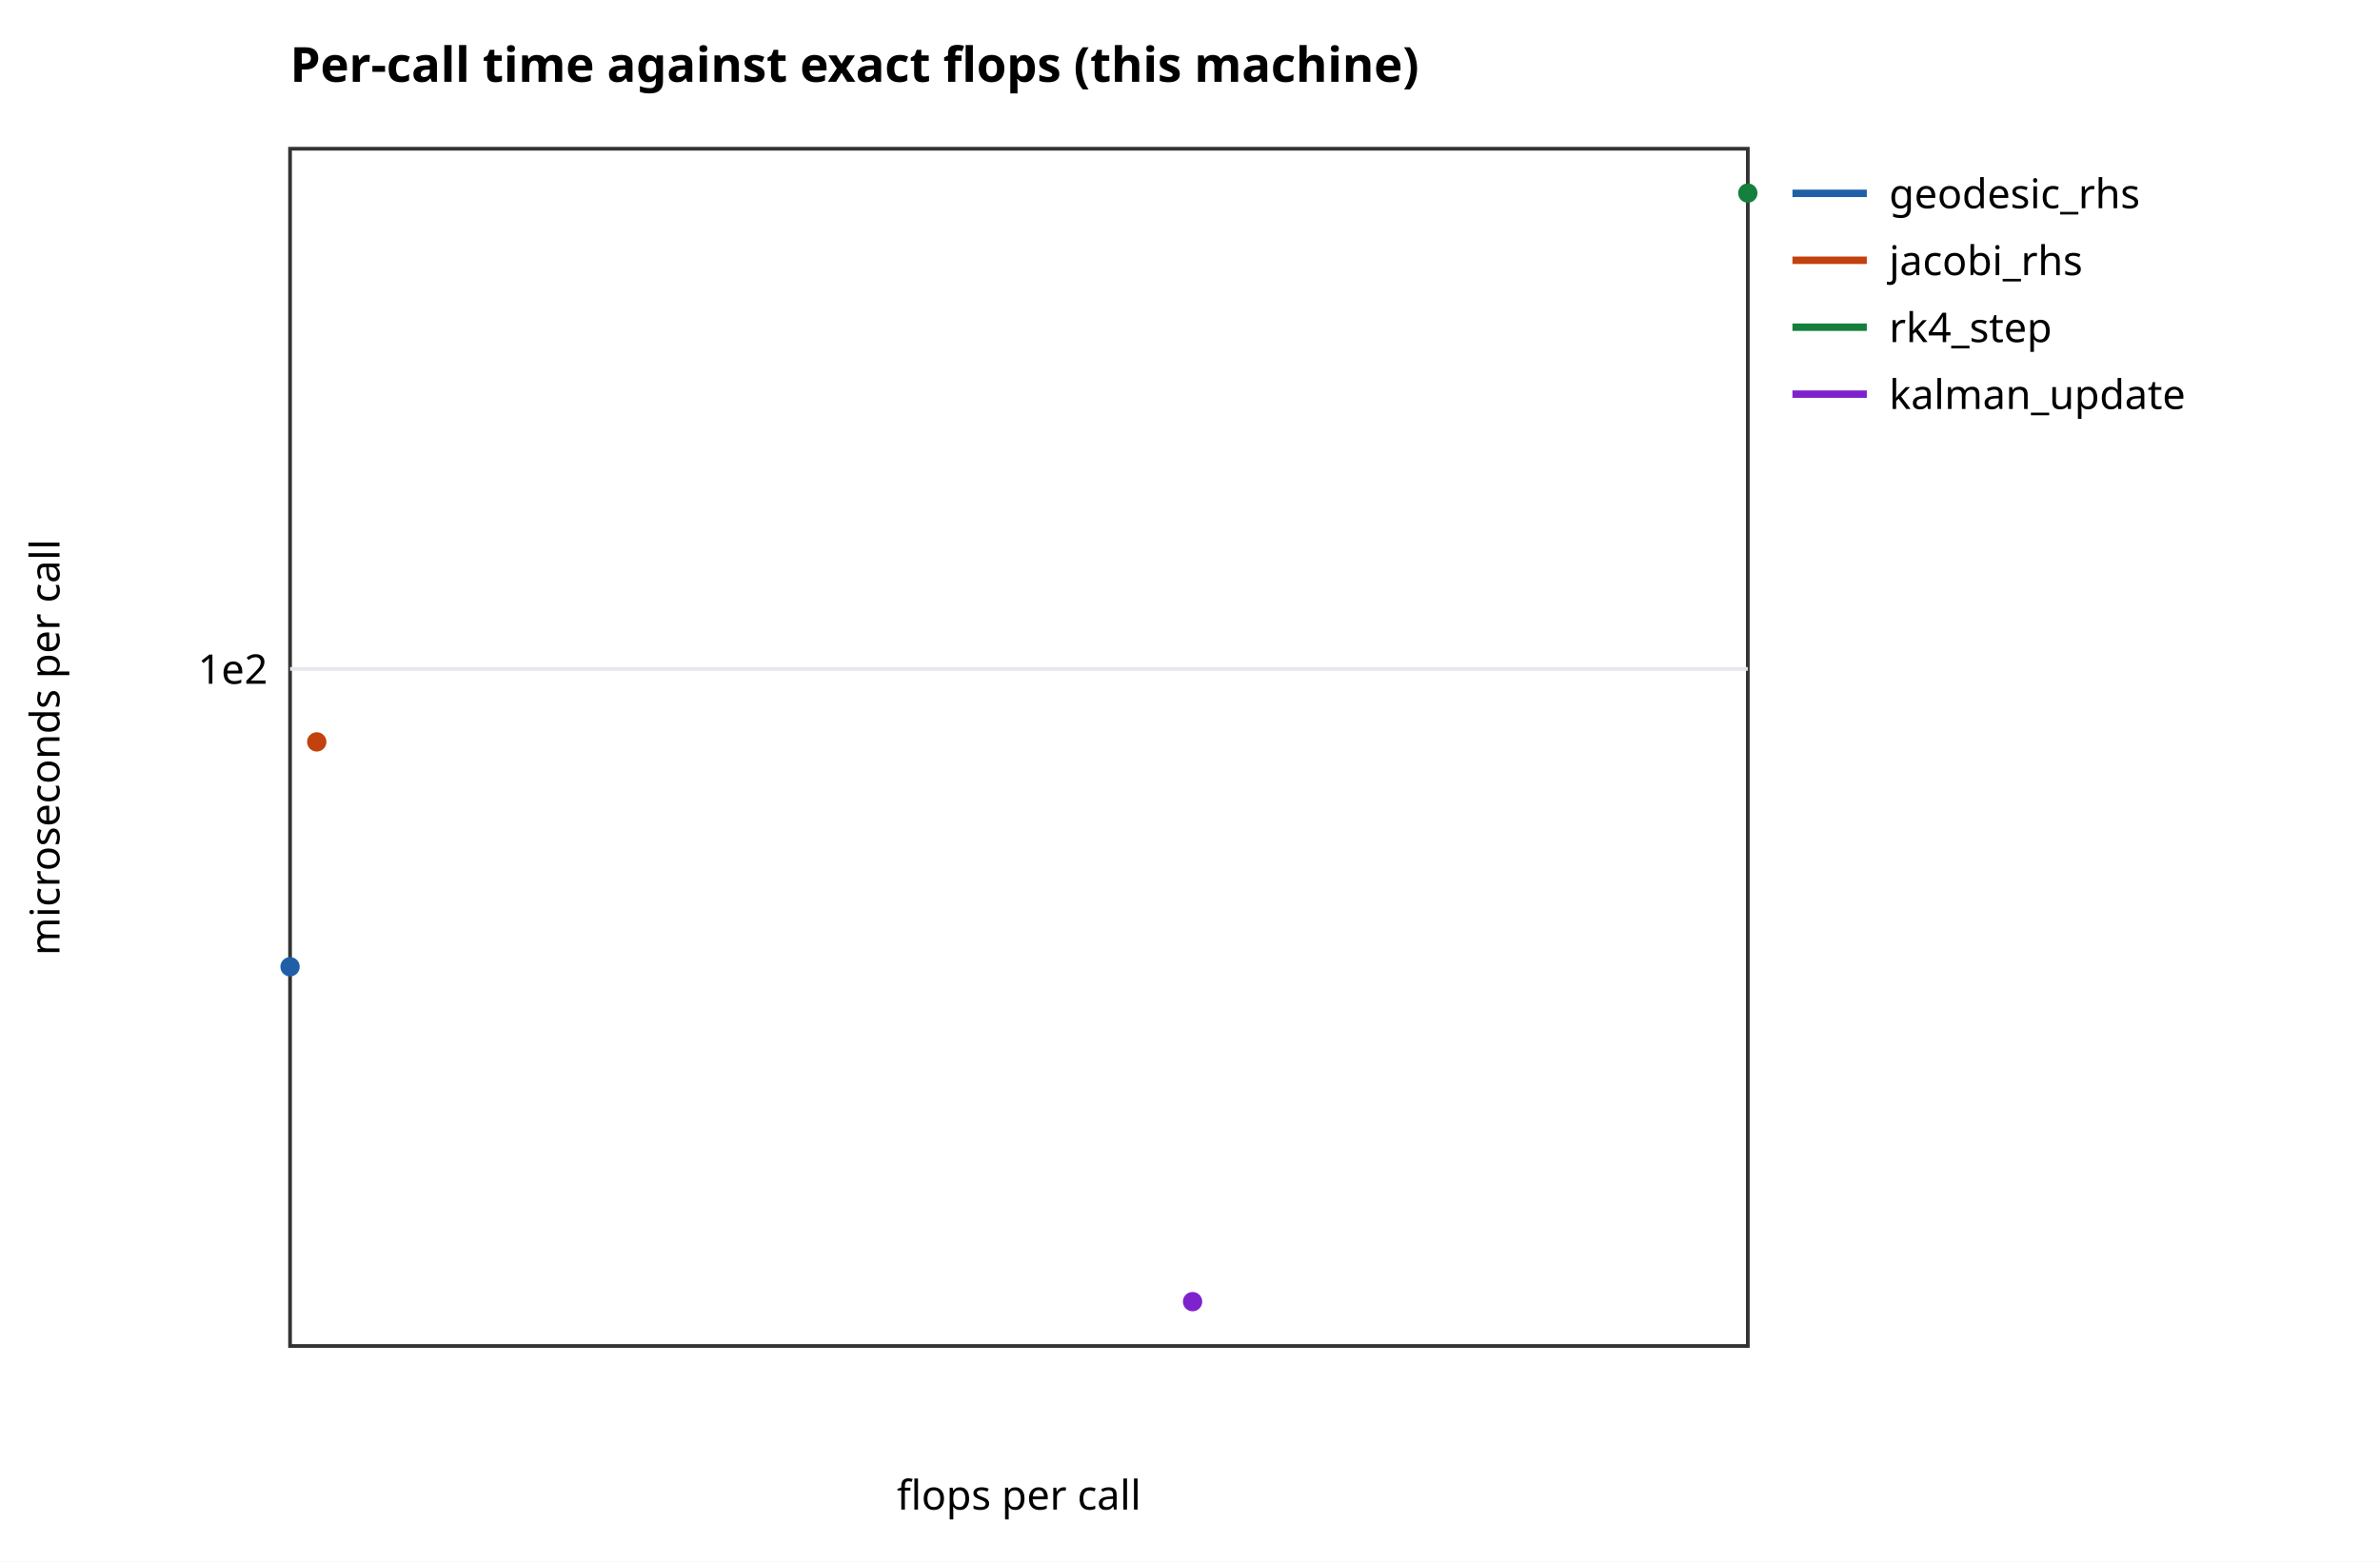
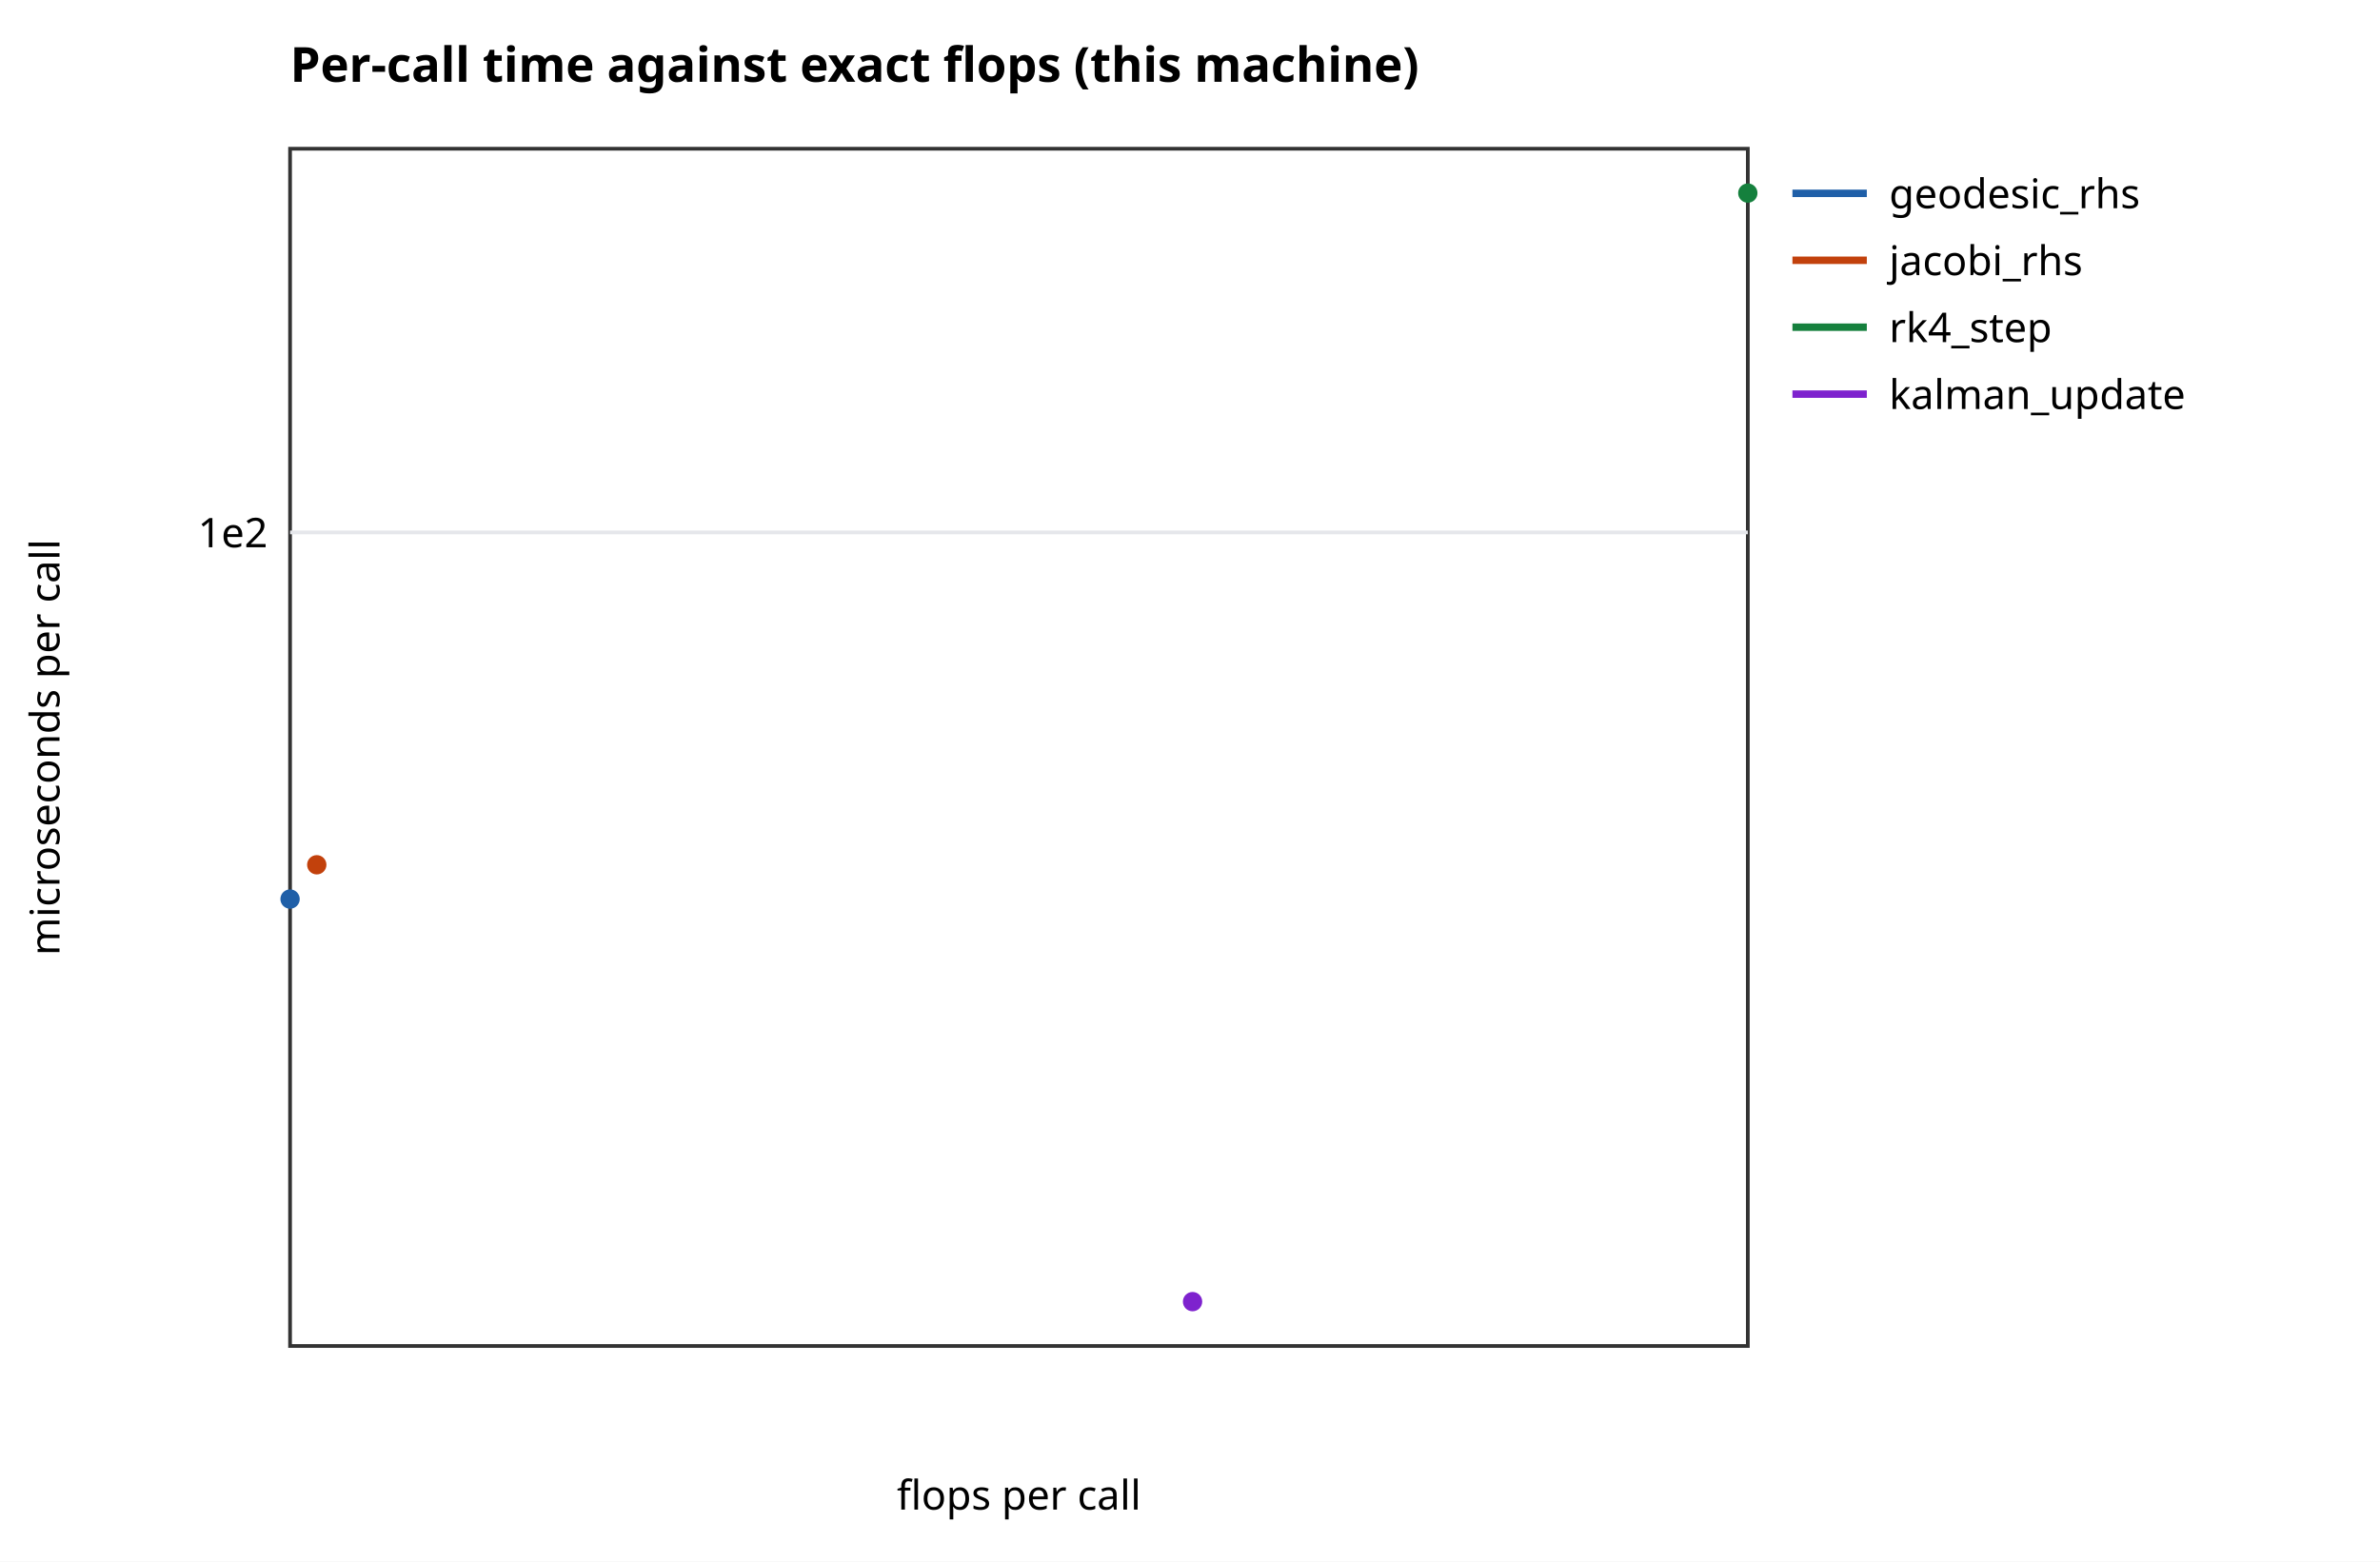
<svg xmlns="http://www.w3.org/2000/svg" width="640" height="420" viewBox="0 0 640 420" font-family="sans-serif" font-size="11">
  <rect width="640" height="420" fill="#ffffff" />
  <text x="78" y="22" font-size="13" font-weight="bold">Per-call time against exact flops (this machine)</text>
  <rect x="78" y="40" width="392" height="322" fill="none" stroke="#333" />
-   <line x1="78" y1="179.90" x2="470" y2="179.90" stroke="#e5e7eb" />
-   <text x="72" y="183.90" text-anchor="end">1e2</text>
+   <line x1="78" y1="143.19" x2="470" y2="143.19" stroke="#e5e7eb" />
+   <text x="72" y="147.19" text-anchor="end">1e2</text>
  <text x="274.00" y="406" text-anchor="middle">flops per call</text>
  <text x="16" y="201.00" text-anchor="middle" transform="rotate(-90 16 201.00)">microseconds per call</text>
-   <path d="M78.00,260.01" fill="none" stroke="#1f5fa8" stroke-width="1.8" />
-   <circle cx="78.00" cy="260.01" r="2.6" fill="#1f5fa8" />
+   <path d="M78.00,241.80" fill="none" stroke="#1f5fa8" stroke-width="1.8" />
+   <circle cx="78.00" cy="241.80" r="2.6" fill="#1f5fa8" />
  <line x1="482" y1="52" x2="502" y2="52" stroke="#1f5fa8" stroke-width="2" />
  <text x="508" y="56">geodesic_rhs</text>
-   <path d="M85.18,199.53" fill="none" stroke="#c2410c" stroke-width="1.8" />
-   <circle cx="85.18" cy="199.53" r="2.6" fill="#c2410c" />
+   <path d="M85.18,232.58" fill="none" stroke="#c2410c" stroke-width="1.8" />
+   <circle cx="85.18" cy="232.58" r="2.6" fill="#c2410c" />
  <line x1="482" y1="70" x2="502" y2="70" stroke="#c2410c" stroke-width="2" />
  <text x="508" y="74">jacobi_rhs</text>
  <path d="M470.00,51.93" fill="none" stroke="#15803d" stroke-width="1.8" />
  <circle cx="470.00" cy="51.93" r="2.6" fill="#15803d" />
  <line x1="482" y1="88" x2="502" y2="88" stroke="#15803d" stroke-width="2" />
  <text x="508" y="92">rk4_step</text>
  <path d="M320.69,350.07" fill="none" stroke="#7e22ce" stroke-width="1.8" />
  <circle cx="320.69" cy="350.07" r="2.6" fill="#7e22ce" />
  <line x1="482" y1="106" x2="502" y2="106" stroke="#7e22ce" stroke-width="2" />
  <text x="508" y="110">kalman_update</text>
</svg>
